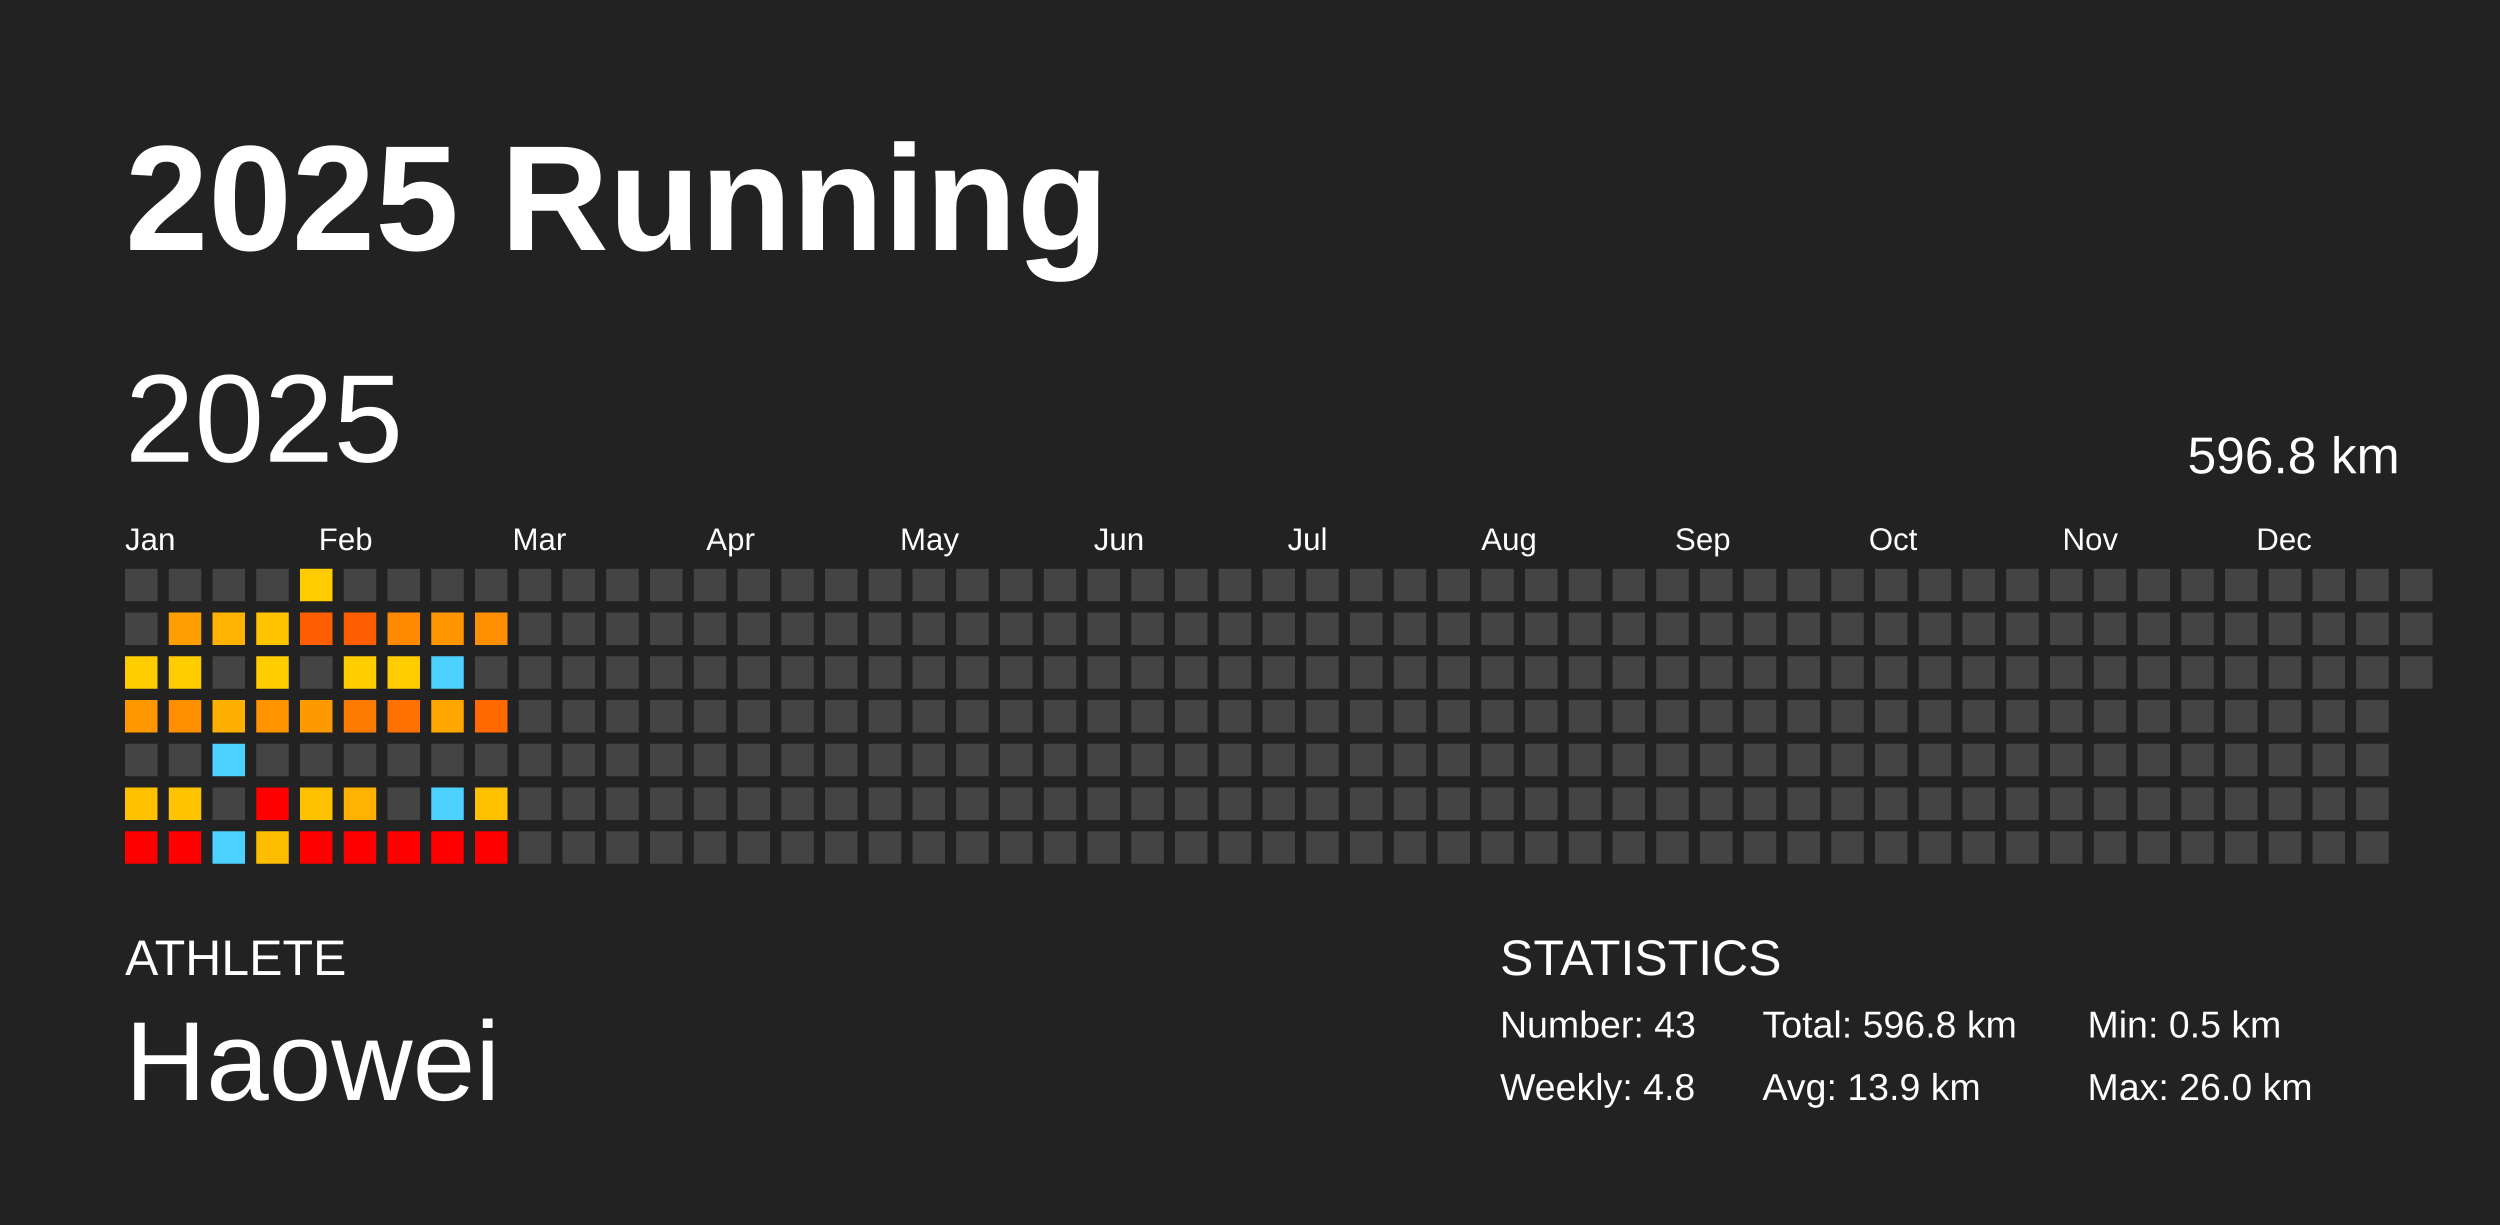
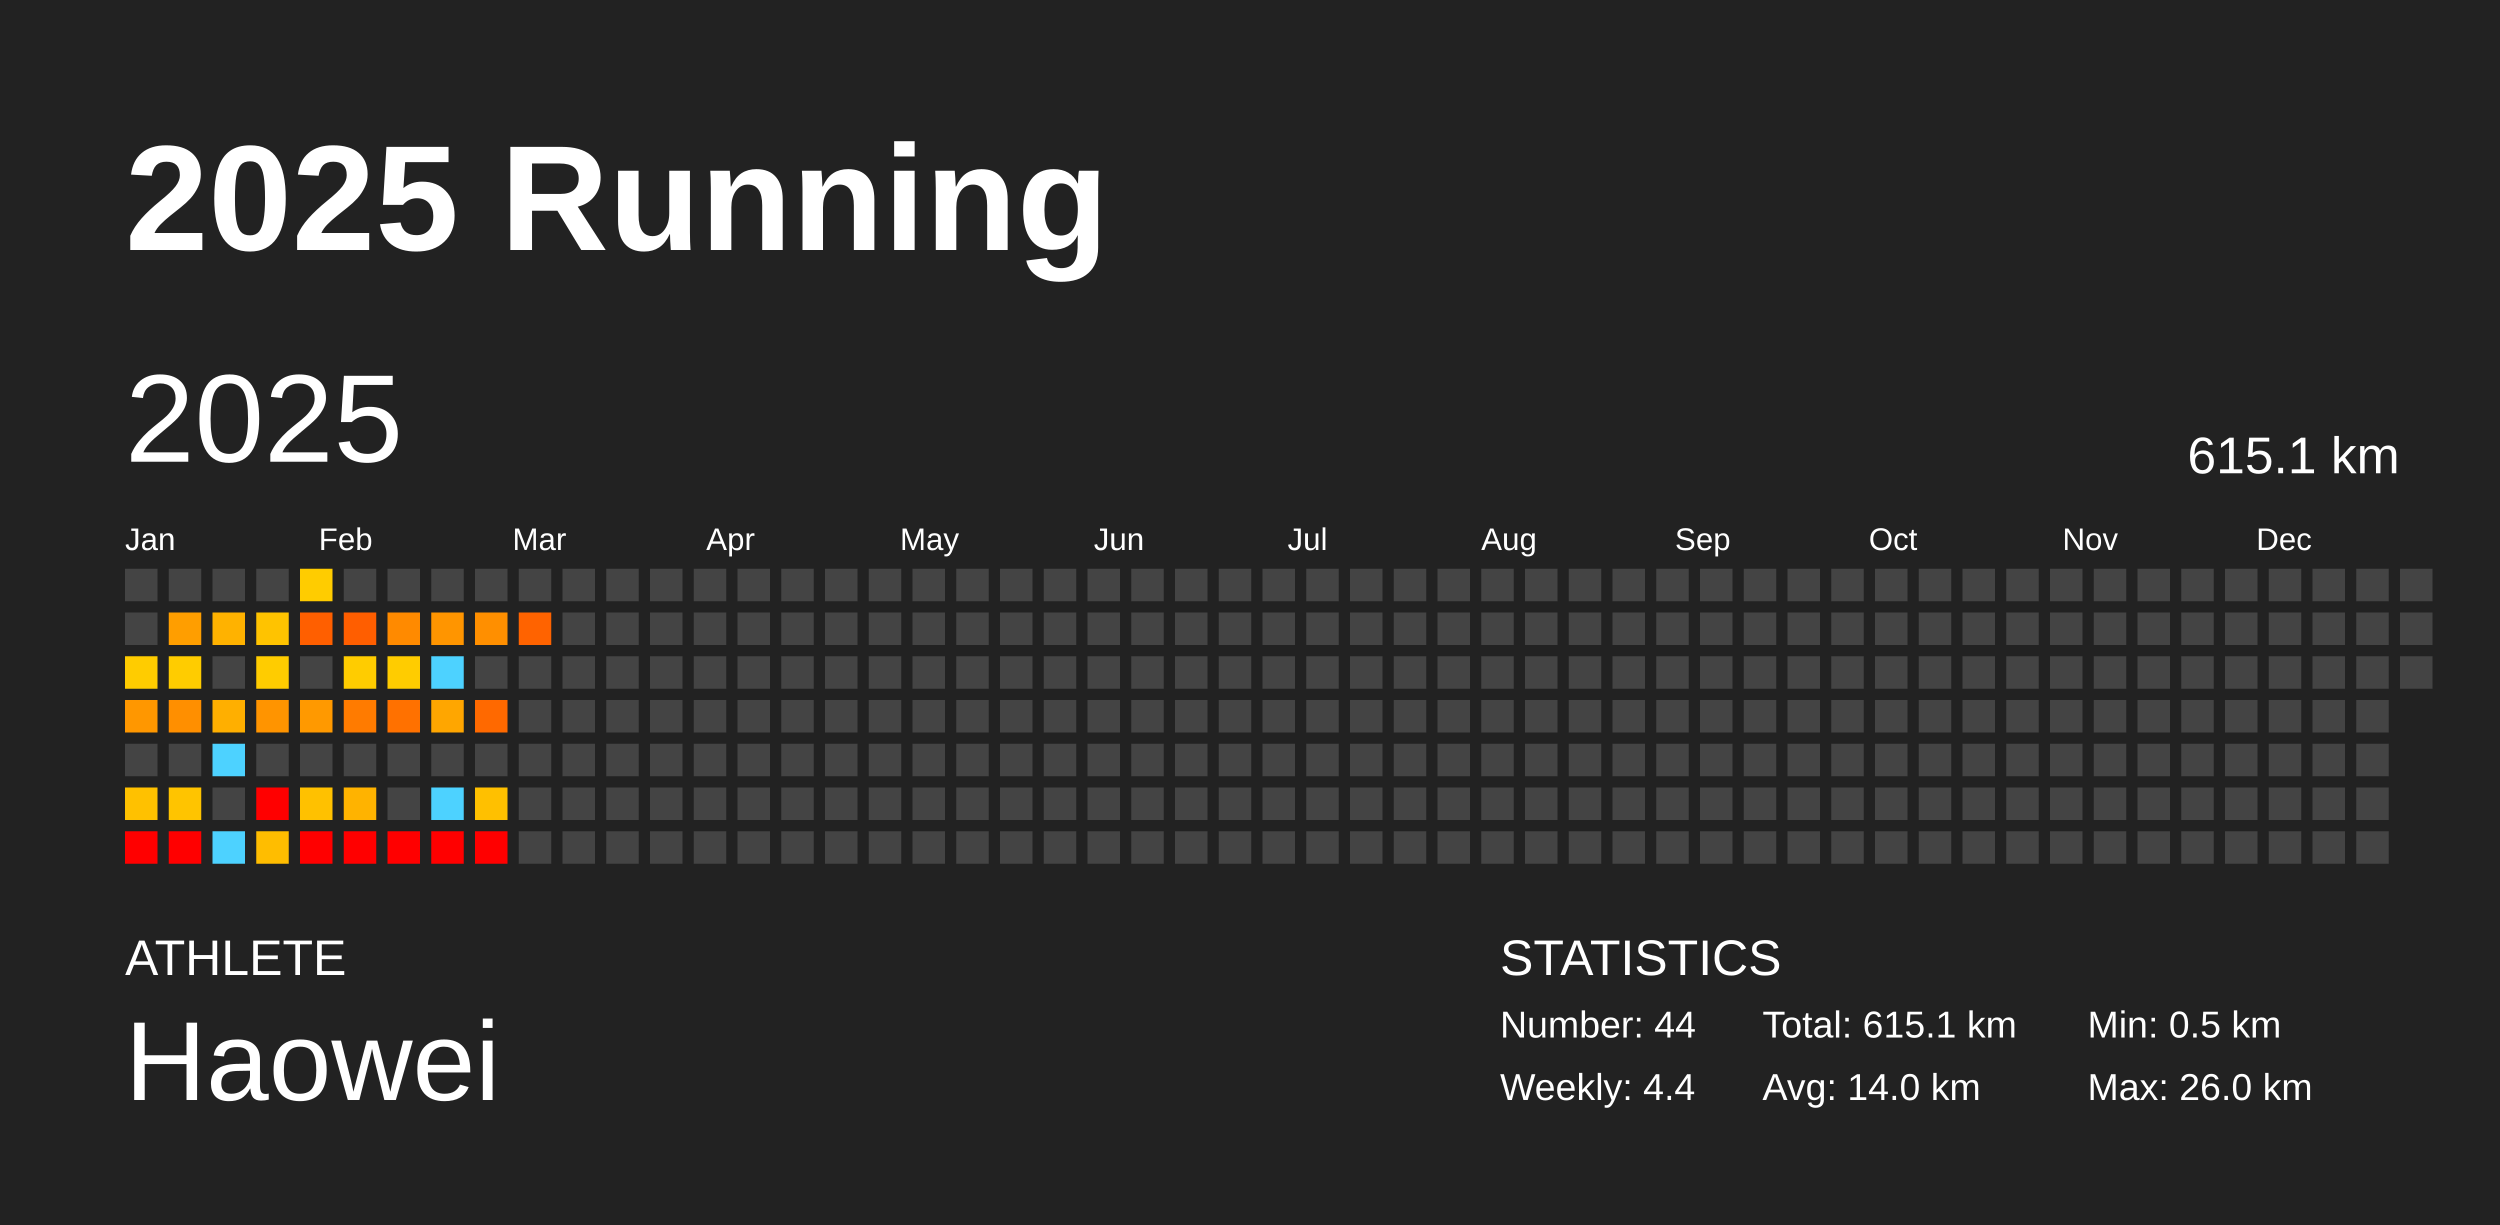
<svg xmlns="http://www.w3.org/2000/svg" baseProfile="full" height="98mm" version="1.1" viewBox="0,0,200,98" width="200mm">
  <defs />
  <rect fill="#222222" height="98" width="200" x="0" y="0" />
  <text fill="#FFFFFF" style="font-size:12px; font-family:Arial; font-weight:bold;" x="10" y="20">2025 Running</text>
  <text fill="#FFFFFF" style="font-size:4px; font-family:Arial" x="10" y="78">ATHLETE</text>
  <text fill="#FFFFFF" style="font-size:9px; font-family:Arial" x="10" y="88">Haowei</text>
  <text fill="#FFFFFF" style="font-size:4px; font-family:Arial" x="120" y="78">STATISTICS</text>
-   <text fill="#FFFFFF" style="font-size:3px; font-family:Arial" x="120" y="83">Number: 43</text>
-   <text fill="#FFFFFF" style="font-size:3px; font-family:Arial" x="120" y="88">Weekly: 4.8</text>
-   <text fill="#FFFFFF" style="font-size:3px; font-family:Arial" x="141" y="83">Total: 596.8 km</text>
-   <text fill="#FFFFFF" style="font-size:3px; font-family:Arial" x="141" y="88">Avg: 13.9 km</text>
+   <text fill="#FFFFFF" style="font-size:3px; font-family:Arial" x="120" y="83">Number: 44</text>
+   <text fill="#FFFFFF" style="font-size:3px; font-family:Arial" x="120" y="88">Weekly: 4.4</text>
+   <text fill="#FFFFFF" style="font-size:3px; font-family:Arial" x="141" y="83">Total: 615.1 km</text>
+   <text fill="#FFFFFF" style="font-size:3px; font-family:Arial" x="141" y="88">Avg: 14.0 km</text>
  <text fill="#FFFFFF" style="font-size:3px; font-family:Arial" x="167" y="83">Min: 0.5 km</text>
  <text fill="#FFFFFF" style="font-size:3px; font-family:Arial" x="167" y="88">Max: 26.0 km</text>
  <text dominant-baseline="hanging" fill="#FFFFFF" style="font-size:10.0px; font-family:Arial;" x="10" y="30">2025</text>
-   <text dominant-baseline="hanging" fill="#FFFFFF" style="font-size:4.125px; font-family:Arial;" x="175" y="35">596.8 km</text>
+   <text dominant-baseline="hanging" fill="#FFFFFF" style="font-size:4.125px; font-family:Arial;" x="175" y="35">615.1 km</text>
  <text fill="#FFFFFF" style="font-size:2.5px; font-family:Arial" x="10.0" y="44">Jan</text>
  <text fill="#FFFFFF" style="font-size:2.5px; font-family:Arial" x="25.5" y="44">Feb</text>
  <text fill="#FFFFFF" style="font-size:2.5px; font-family:Arial" x="41.0" y="44">Mar</text>
  <text fill="#FFFFFF" style="font-size:2.5px; font-family:Arial" x="56.5" y="44">Apr</text>
  <text fill="#FFFFFF" style="font-size:2.5px; font-family:Arial" x="72.0" y="44">May</text>
  <text fill="#FFFFFF" style="font-size:2.5px; font-family:Arial" x="87.5" y="44">Jun</text>
  <text fill="#FFFFFF" style="font-size:2.5px; font-family:Arial" x="103.0" y="44">Jul</text>
  <text fill="#FFFFFF" style="font-size:2.5px; font-family:Arial" x="118.5" y="44">Aug</text>
  <text fill="#FFFFFF" style="font-size:2.5px; font-family:Arial" x="134.0" y="44">Sep</text>
  <text fill="#FFFFFF" style="font-size:2.5px; font-family:Arial" x="149.5" y="44">Oct</text>
  <text fill="#FFFFFF" style="font-size:2.5px; font-family:Arial" x="165.0" y="44">Nov</text>
  <text fill="#FFFFFF" style="font-size:2.5px; font-family:Arial" x="180.5" y="44">Dec</text>
  <rect fill="#444444" height="2.6" width="2.6" x="10.0" y="45.5" />
  <rect fill="#444444" height="2.6" width="2.6" x="10.0" y="49.0" />
  <rect fill="#ffcc00" height="2.6" width="2.6" x="10.0" y="52.5" />
  <rect fill="#ff9700" height="2.6" width="2.6" x="10.0" y="56.0" />
  <rect fill="#444444" height="2.6" width="2.6" x="10.0" y="59.5" />
  <rect fill="#ffc100" height="2.6" width="2.6" x="10.0" y="63.0" />
  <rect fill="red" height="2.6" width="2.6" x="10.0" y="66.5" />
  <rect fill="#444444" height="2.6" width="2.6" x="13.5" y="45.5" />
  <rect fill="#ff9e00" height="2.6" width="2.6" x="13.5" y="49.0" />
  <rect fill="#ffcc00" height="2.6" width="2.6" x="13.5" y="52.5" />
  <rect fill="#ff8f00" height="2.6" width="2.6" x="13.5" y="56.0" />
  <rect fill="#444444" height="2.6" width="2.6" x="13.5" y="59.5" />
  <rect fill="#ffc400" height="2.6" width="2.6" x="13.5" y="63.0" />
  <rect fill="red" height="2.6" width="2.6" x="13.5" y="66.5" />
  <rect fill="#444444" height="2.6" width="2.6" x="17.0" y="45.5" />
  <rect fill="#ffb200" height="2.6" width="2.6" x="17.0" y="49.0" />
  <rect fill="#444444" height="2.6" width="2.6" x="17.0" y="52.5" />
  <rect fill="#ffaf00" height="2.6" width="2.6" x="17.0" y="56.0" />
  <rect fill="#4dd2ff" height="2.6" width="2.6" x="17.0" y="59.5" />
  <rect fill="#444444" height="2.6" width="2.6" x="17.0" y="63.0" />
  <rect fill="#4dd2ff" height="2.6" width="2.6" x="17.0" y="66.5" />
  <rect fill="#444444" height="2.6" width="2.6" x="20.5" y="45.5" />
  <rect fill="#ffc300" height="2.6" width="2.6" x="20.5" y="49.0" />
  <rect fill="#ffcc00" height="2.6" width="2.6" x="20.5" y="52.5" />
  <rect fill="#ff9400" height="2.6" width="2.6" x="20.5" y="56.0" />
  <rect fill="#444444" height="2.6" width="2.6" x="20.5" y="59.5" />
  <rect fill="red" height="2.6" width="2.6" x="20.5" y="63.0" />
  <rect fill="#ffbd00" height="2.6" width="2.6" x="20.5" y="66.5" />
  <rect fill="#ffcc00" height="2.6" width="2.6" x="24.0" y="45.5" />
  <rect fill="#ff5f00" height="2.6" width="2.6" x="24.0" y="49.0" />
  <rect fill="#444444" height="2.6" width="2.6" x="24.0" y="52.5" />
  <rect fill="#ff9900" height="2.6" width="2.6" x="24.0" y="56.0" />
  <rect fill="#444444" height="2.6" width="2.6" x="24.0" y="59.5" />
  <rect fill="#ffc100" height="2.6" width="2.6" x="24.0" y="63.0" />
  <rect fill="red" height="2.6" width="2.6" x="24.0" y="66.5" />
  <rect fill="#444444" height="2.6" width="2.6" x="27.5" y="45.5" />
  <rect fill="#ff5e00" height="2.6" width="2.6" x="27.5" y="49.0" />
  <rect fill="#ffcc00" height="2.6" width="2.6" x="27.5" y="52.5" />
  <rect fill="#ff7b00" height="2.6" width="2.6" x="27.5" y="56.0" />
  <rect fill="#444444" height="2.6" width="2.6" x="27.5" y="59.5" />
  <rect fill="#ffb300" height="2.6" width="2.6" x="27.5" y="63.0" />
  <rect fill="red" height="2.6" width="2.6" x="27.5" y="66.5" />
  <rect fill="#444444" height="2.6" width="2.6" x="31.0" y="45.5" />
  <rect fill="#ff8a00" height="2.6" width="2.6" x="31.0" y="49.0" />
  <rect fill="#ffcc00" height="2.6" width="2.6" x="31.0" y="52.5" />
  <rect fill="#ff7100" height="2.6" width="2.6" x="31.0" y="56.0" />
  <rect fill="#444444" height="2.6" width="2.6" x="31.0" y="59.5" />
  <rect fill="#444444" height="2.6" width="2.6" x="31.0" y="63.0" />
  <rect fill="red" height="2.6" width="2.6" x="31.0" y="66.5" />
  <rect fill="#444444" height="2.6" width="2.6" x="34.5" y="45.5" />
  <rect fill="#ff9500" height="2.6" width="2.6" x="34.5" y="49.0" />
  <rect fill="#4dd2ff" height="2.6" width="2.6" x="34.5" y="52.5" />
  <rect fill="#ffa600" height="2.6" width="2.6" x="34.5" y="56.0" />
  <rect fill="#444444" height="2.6" width="2.6" x="34.5" y="59.5" />
  <rect fill="#4dd2ff" height="2.6" width="2.6" x="34.5" y="63.0" />
  <rect fill="red" height="2.6" width="2.6" x="34.5" y="66.5" />
  <rect fill="#444444" height="2.6" width="2.6" x="38.0" y="45.5" />
  <rect fill="#ff8f00" height="2.6" width="2.6" x="38.0" y="49.0" />
  <rect fill="#444444" height="2.6" width="2.6" x="38.0" y="52.5" />
  <rect fill="#ff6900" height="2.6" width="2.6" x="38.0" y="56.0" />
  <rect fill="#444444" height="2.6" width="2.6" x="38.0" y="59.5" />
  <rect fill="#ffc000" height="2.6" width="2.6" x="38.0" y="63.0" />
  <rect fill="red" height="2.6" width="2.6" x="38.0" y="66.5" />
  <rect fill="#444444" height="2.6" width="2.6" x="41.5" y="45.5" />
-   <rect fill="#444444" height="2.6" width="2.6" x="41.5" y="49.0" />
+   <rect fill="#ff6300" height="2.6" width="2.6" x="41.5" y="49.0" />
  <rect fill="#444444" height="2.6" width="2.6" x="41.5" y="52.5" />
  <rect fill="#444444" height="2.6" width="2.6" x="41.5" y="56.0" />
  <rect fill="#444444" height="2.6" width="2.6" x="41.5" y="59.5" />
  <rect fill="#444444" height="2.6" width="2.6" x="41.5" y="63.0" />
  <rect fill="#444444" height="2.6" width="2.6" x="41.5" y="66.5" />
  <rect fill="#444444" height="2.6" width="2.6" x="45.0" y="45.5" />
  <rect fill="#444444" height="2.6" width="2.6" x="45.0" y="49.0" />
  <rect fill="#444444" height="2.6" width="2.6" x="45.0" y="52.5" />
  <rect fill="#444444" height="2.6" width="2.6" x="45.0" y="56.0" />
  <rect fill="#444444" height="2.6" width="2.6" x="45.0" y="59.5" />
  <rect fill="#444444" height="2.6" width="2.6" x="45.0" y="63.0" />
  <rect fill="#444444" height="2.6" width="2.6" x="45.0" y="66.5" />
  <rect fill="#444444" height="2.6" width="2.6" x="48.5" y="45.5" />
  <rect fill="#444444" height="2.6" width="2.6" x="48.5" y="49.0" />
  <rect fill="#444444" height="2.6" width="2.6" x="48.5" y="52.5" />
  <rect fill="#444444" height="2.6" width="2.6" x="48.5" y="56.0" />
  <rect fill="#444444" height="2.6" width="2.6" x="48.5" y="59.5" />
  <rect fill="#444444" height="2.6" width="2.6" x="48.5" y="63.0" />
  <rect fill="#444444" height="2.6" width="2.6" x="48.5" y="66.5" />
  <rect fill="#444444" height="2.6" width="2.6" x="52.0" y="45.5" />
  <rect fill="#444444" height="2.6" width="2.6" x="52.0" y="49.0" />
  <rect fill="#444444" height="2.6" width="2.6" x="52.0" y="52.5" />
  <rect fill="#444444" height="2.6" width="2.6" x="52.0" y="56.0" />
  <rect fill="#444444" height="2.6" width="2.6" x="52.0" y="59.5" />
  <rect fill="#444444" height="2.6" width="2.6" x="52.0" y="63.0" />
  <rect fill="#444444" height="2.6" width="2.6" x="52.0" y="66.5" />
  <rect fill="#444444" height="2.6" width="2.6" x="55.5" y="45.5" />
  <rect fill="#444444" height="2.6" width="2.6" x="55.5" y="49.0" />
  <rect fill="#444444" height="2.6" width="2.6" x="55.5" y="52.5" />
  <rect fill="#444444" height="2.6" width="2.6" x="55.5" y="56.0" />
  <rect fill="#444444" height="2.6" width="2.6" x="55.5" y="59.5" />
  <rect fill="#444444" height="2.6" width="2.6" x="55.5" y="63.0" />
  <rect fill="#444444" height="2.6" width="2.6" x="55.5" y="66.5" />
  <rect fill="#444444" height="2.6" width="2.6" x="59.0" y="45.5" />
  <rect fill="#444444" height="2.6" width="2.6" x="59.0" y="49.0" />
  <rect fill="#444444" height="2.6" width="2.6" x="59.0" y="52.5" />
  <rect fill="#444444" height="2.6" width="2.6" x="59.0" y="56.0" />
  <rect fill="#444444" height="2.6" width="2.6" x="59.0" y="59.5" />
  <rect fill="#444444" height="2.6" width="2.6" x="59.0" y="63.0" />
  <rect fill="#444444" height="2.6" width="2.6" x="59.0" y="66.5" />
  <rect fill="#444444" height="2.6" width="2.6" x="62.5" y="45.5" />
  <rect fill="#444444" height="2.6" width="2.6" x="62.5" y="49.0" />
  <rect fill="#444444" height="2.6" width="2.6" x="62.5" y="52.5" />
  <rect fill="#444444" height="2.6" width="2.6" x="62.5" y="56.0" />
  <rect fill="#444444" height="2.6" width="2.6" x="62.5" y="59.5" />
  <rect fill="#444444" height="2.6" width="2.6" x="62.5" y="63.0" />
  <rect fill="#444444" height="2.6" width="2.6" x="62.5" y="66.5" />
  <rect fill="#444444" height="2.6" width="2.6" x="66.0" y="45.5" />
  <rect fill="#444444" height="2.6" width="2.6" x="66.0" y="49.0" />
  <rect fill="#444444" height="2.6" width="2.6" x="66.0" y="52.5" />
  <rect fill="#444444" height="2.6" width="2.6" x="66.0" y="56.0" />
  <rect fill="#444444" height="2.6" width="2.6" x="66.0" y="59.5" />
  <rect fill="#444444" height="2.6" width="2.6" x="66.0" y="63.0" />
  <rect fill="#444444" height="2.6" width="2.6" x="66.0" y="66.5" />
  <rect fill="#444444" height="2.6" width="2.6" x="69.5" y="45.5" />
  <rect fill="#444444" height="2.6" width="2.6" x="69.5" y="49.0" />
  <rect fill="#444444" height="2.6" width="2.6" x="69.5" y="52.5" />
  <rect fill="#444444" height="2.6" width="2.6" x="69.5" y="56.0" />
  <rect fill="#444444" height="2.6" width="2.6" x="69.5" y="59.5" />
  <rect fill="#444444" height="2.6" width="2.6" x="69.5" y="63.0" />
  <rect fill="#444444" height="2.6" width="2.6" x="69.5" y="66.5" />
  <rect fill="#444444" height="2.6" width="2.6" x="73.0" y="45.5" />
  <rect fill="#444444" height="2.6" width="2.6" x="73.0" y="49.0" />
  <rect fill="#444444" height="2.6" width="2.6" x="73.0" y="52.5" />
  <rect fill="#444444" height="2.6" width="2.6" x="73.0" y="56.0" />
  <rect fill="#444444" height="2.6" width="2.6" x="73.0" y="59.5" />
  <rect fill="#444444" height="2.6" width="2.6" x="73.0" y="63.0" />
  <rect fill="#444444" height="2.6" width="2.6" x="73.0" y="66.5" />
  <rect fill="#444444" height="2.6" width="2.6" x="76.5" y="45.5" />
  <rect fill="#444444" height="2.6" width="2.6" x="76.5" y="49.0" />
  <rect fill="#444444" height="2.6" width="2.6" x="76.5" y="52.5" />
  <rect fill="#444444" height="2.6" width="2.6" x="76.5" y="56.0" />
  <rect fill="#444444" height="2.6" width="2.6" x="76.5" y="59.5" />
  <rect fill="#444444" height="2.6" width="2.6" x="76.5" y="63.0" />
  <rect fill="#444444" height="2.6" width="2.6" x="76.5" y="66.5" />
  <rect fill="#444444" height="2.6" width="2.6" x="80.0" y="45.5" />
  <rect fill="#444444" height="2.6" width="2.6" x="80.0" y="49.0" />
  <rect fill="#444444" height="2.6" width="2.6" x="80.0" y="52.5" />
  <rect fill="#444444" height="2.6" width="2.6" x="80.0" y="56.0" />
  <rect fill="#444444" height="2.6" width="2.6" x="80.0" y="59.5" />
  <rect fill="#444444" height="2.6" width="2.6" x="80.0" y="63.0" />
  <rect fill="#444444" height="2.6" width="2.6" x="80.0" y="66.5" />
  <rect fill="#444444" height="2.6" width="2.6" x="83.5" y="45.5" />
  <rect fill="#444444" height="2.6" width="2.6" x="83.5" y="49.0" />
  <rect fill="#444444" height="2.6" width="2.6" x="83.5" y="52.5" />
  <rect fill="#444444" height="2.6" width="2.6" x="83.5" y="56.0" />
  <rect fill="#444444" height="2.6" width="2.6" x="83.5" y="59.5" />
  <rect fill="#444444" height="2.6" width="2.6" x="83.5" y="63.0" />
  <rect fill="#444444" height="2.6" width="2.6" x="83.5" y="66.5" />
  <rect fill="#444444" height="2.6" width="2.6" x="87.0" y="45.5" />
  <rect fill="#444444" height="2.6" width="2.6" x="87.0" y="49.0" />
  <rect fill="#444444" height="2.6" width="2.6" x="87.0" y="52.5" />
  <rect fill="#444444" height="2.6" width="2.6" x="87.0" y="56.0" />
  <rect fill="#444444" height="2.6" width="2.6" x="87.0" y="59.5" />
  <rect fill="#444444" height="2.6" width="2.6" x="87.0" y="63.0" />
  <rect fill="#444444" height="2.6" width="2.6" x="87.0" y="66.5" />
  <rect fill="#444444" height="2.6" width="2.6" x="90.5" y="45.5" />
  <rect fill="#444444" height="2.6" width="2.6" x="90.5" y="49.0" />
  <rect fill="#444444" height="2.6" width="2.6" x="90.5" y="52.5" />
  <rect fill="#444444" height="2.6" width="2.6" x="90.5" y="56.0" />
  <rect fill="#444444" height="2.6" width="2.6" x="90.5" y="59.5" />
  <rect fill="#444444" height="2.6" width="2.6" x="90.5" y="63.0" />
  <rect fill="#444444" height="2.6" width="2.6" x="90.5" y="66.5" />
  <rect fill="#444444" height="2.6" width="2.6" x="94.0" y="45.5" />
  <rect fill="#444444" height="2.6" width="2.6" x="94.0" y="49.0" />
  <rect fill="#444444" height="2.6" width="2.6" x="94.0" y="52.5" />
  <rect fill="#444444" height="2.6" width="2.6" x="94.0" y="56.0" />
  <rect fill="#444444" height="2.6" width="2.6" x="94.0" y="59.5" />
  <rect fill="#444444" height="2.6" width="2.6" x="94.0" y="63.0" />
  <rect fill="#444444" height="2.6" width="2.6" x="94.0" y="66.5" />
  <rect fill="#444444" height="2.6" width="2.6" x="97.5" y="45.5" />
  <rect fill="#444444" height="2.6" width="2.6" x="97.5" y="49.0" />
  <rect fill="#444444" height="2.6" width="2.6" x="97.5" y="52.5" />
  <rect fill="#444444" height="2.6" width="2.6" x="97.5" y="56.0" />
  <rect fill="#444444" height="2.6" width="2.6" x="97.5" y="59.5" />
  <rect fill="#444444" height="2.6" width="2.6" x="97.5" y="63.0" />
  <rect fill="#444444" height="2.6" width="2.6" x="97.5" y="66.5" />
  <rect fill="#444444" height="2.6" width="2.6" x="101.0" y="45.5" />
  <rect fill="#444444" height="2.6" width="2.6" x="101.0" y="49.0" />
  <rect fill="#444444" height="2.6" width="2.6" x="101.0" y="52.5" />
  <rect fill="#444444" height="2.6" width="2.6" x="101.0" y="56.0" />
  <rect fill="#444444" height="2.6" width="2.6" x="101.0" y="59.5" />
  <rect fill="#444444" height="2.6" width="2.6" x="101.0" y="63.0" />
  <rect fill="#444444" height="2.6" width="2.6" x="101.0" y="66.5" />
  <rect fill="#444444" height="2.6" width="2.6" x="104.5" y="45.5" />
  <rect fill="#444444" height="2.6" width="2.6" x="104.5" y="49.0" />
  <rect fill="#444444" height="2.6" width="2.6" x="104.5" y="52.5" />
  <rect fill="#444444" height="2.6" width="2.6" x="104.5" y="56.0" />
  <rect fill="#444444" height="2.6" width="2.6" x="104.5" y="59.5" />
  <rect fill="#444444" height="2.6" width="2.6" x="104.5" y="63.0" />
  <rect fill="#444444" height="2.6" width="2.6" x="104.5" y="66.5" />
  <rect fill="#444444" height="2.6" width="2.6" x="108.0" y="45.5" />
  <rect fill="#444444" height="2.6" width="2.6" x="108.0" y="49.0" />
  <rect fill="#444444" height="2.6" width="2.6" x="108.0" y="52.5" />
  <rect fill="#444444" height="2.6" width="2.6" x="108.0" y="56.0" />
  <rect fill="#444444" height="2.6" width="2.6" x="108.0" y="59.5" />
  <rect fill="#444444" height="2.6" width="2.6" x="108.0" y="63.0" />
  <rect fill="#444444" height="2.6" width="2.6" x="108.0" y="66.5" />
  <rect fill="#444444" height="2.6" width="2.6" x="111.5" y="45.5" />
  <rect fill="#444444" height="2.6" width="2.6" x="111.5" y="49.0" />
  <rect fill="#444444" height="2.6" width="2.6" x="111.5" y="52.5" />
  <rect fill="#444444" height="2.6" width="2.6" x="111.5" y="56.0" />
  <rect fill="#444444" height="2.6" width="2.6" x="111.5" y="59.5" />
  <rect fill="#444444" height="2.6" width="2.6" x="111.5" y="63.0" />
  <rect fill="#444444" height="2.6" width="2.6" x="111.5" y="66.5" />
  <rect fill="#444444" height="2.6" width="2.6" x="115.0" y="45.5" />
  <rect fill="#444444" height="2.6" width="2.6" x="115.0" y="49.0" />
  <rect fill="#444444" height="2.6" width="2.6" x="115.0" y="52.5" />
  <rect fill="#444444" height="2.6" width="2.6" x="115.0" y="56.0" />
  <rect fill="#444444" height="2.6" width="2.6" x="115.0" y="59.5" />
  <rect fill="#444444" height="2.6" width="2.6" x="115.0" y="63.0" />
  <rect fill="#444444" height="2.6" width="2.6" x="115.0" y="66.5" />
  <rect fill="#444444" height="2.6" width="2.6" x="118.5" y="45.5" />
  <rect fill="#444444" height="2.6" width="2.6" x="118.5" y="49.0" />
  <rect fill="#444444" height="2.6" width="2.6" x="118.5" y="52.5" />
  <rect fill="#444444" height="2.6" width="2.6" x="118.5" y="56.0" />
  <rect fill="#444444" height="2.6" width="2.6" x="118.5" y="59.5" />
  <rect fill="#444444" height="2.6" width="2.6" x="118.5" y="63.0" />
  <rect fill="#444444" height="2.6" width="2.6" x="118.5" y="66.5" />
  <rect fill="#444444" height="2.6" width="2.6" x="122.0" y="45.5" />
  <rect fill="#444444" height="2.6" width="2.6" x="122.0" y="49.0" />
  <rect fill="#444444" height="2.6" width="2.6" x="122.0" y="52.5" />
  <rect fill="#444444" height="2.6" width="2.6" x="122.0" y="56.0" />
  <rect fill="#444444" height="2.6" width="2.6" x="122.0" y="59.5" />
  <rect fill="#444444" height="2.6" width="2.6" x="122.0" y="63.0" />
  <rect fill="#444444" height="2.6" width="2.6" x="122.0" y="66.5" />
  <rect fill="#444444" height="2.6" width="2.6" x="125.5" y="45.5" />
  <rect fill="#444444" height="2.6" width="2.6" x="125.5" y="49.0" />
  <rect fill="#444444" height="2.6" width="2.6" x="125.5" y="52.5" />
  <rect fill="#444444" height="2.6" width="2.6" x="125.5" y="56.0" />
  <rect fill="#444444" height="2.6" width="2.6" x="125.5" y="59.5" />
  <rect fill="#444444" height="2.6" width="2.6" x="125.5" y="63.0" />
  <rect fill="#444444" height="2.6" width="2.6" x="125.5" y="66.5" />
  <rect fill="#444444" height="2.6" width="2.6" x="129.0" y="45.5" />
  <rect fill="#444444" height="2.6" width="2.6" x="129.0" y="49.0" />
  <rect fill="#444444" height="2.6" width="2.6" x="129.0" y="52.5" />
  <rect fill="#444444" height="2.6" width="2.6" x="129.0" y="56.0" />
  <rect fill="#444444" height="2.6" width="2.6" x="129.0" y="59.5" />
  <rect fill="#444444" height="2.6" width="2.6" x="129.0" y="63.0" />
  <rect fill="#444444" height="2.6" width="2.6" x="129.0" y="66.5" />
  <rect fill="#444444" height="2.6" width="2.6" x="132.5" y="45.5" />
  <rect fill="#444444" height="2.6" width="2.6" x="132.5" y="49.0" />
  <rect fill="#444444" height="2.6" width="2.6" x="132.5" y="52.5" />
  <rect fill="#444444" height="2.6" width="2.6" x="132.5" y="56.0" />
  <rect fill="#444444" height="2.6" width="2.6" x="132.5" y="59.5" />
  <rect fill="#444444" height="2.6" width="2.6" x="132.5" y="63.0" />
  <rect fill="#444444" height="2.6" width="2.6" x="132.5" y="66.5" />
  <rect fill="#444444" height="2.6" width="2.6" x="136.0" y="45.5" />
  <rect fill="#444444" height="2.6" width="2.6" x="136.0" y="49.0" />
  <rect fill="#444444" height="2.6" width="2.6" x="136.0" y="52.5" />
  <rect fill="#444444" height="2.6" width="2.6" x="136.0" y="56.0" />
  <rect fill="#444444" height="2.6" width="2.6" x="136.0" y="59.5" />
  <rect fill="#444444" height="2.6" width="2.6" x="136.0" y="63.0" />
  <rect fill="#444444" height="2.6" width="2.6" x="136.0" y="66.5" />
  <rect fill="#444444" height="2.6" width="2.6" x="139.5" y="45.5" />
  <rect fill="#444444" height="2.6" width="2.6" x="139.5" y="49.0" />
  <rect fill="#444444" height="2.6" width="2.6" x="139.5" y="52.5" />
  <rect fill="#444444" height="2.6" width="2.6" x="139.5" y="56.0" />
  <rect fill="#444444" height="2.6" width="2.6" x="139.5" y="59.5" />
  <rect fill="#444444" height="2.6" width="2.6" x="139.5" y="63.0" />
  <rect fill="#444444" height="2.6" width="2.6" x="139.5" y="66.5" />
  <rect fill="#444444" height="2.6" width="2.6" x="143.0" y="45.5" />
  <rect fill="#444444" height="2.6" width="2.6" x="143.0" y="49.0" />
  <rect fill="#444444" height="2.6" width="2.6" x="143.0" y="52.5" />
  <rect fill="#444444" height="2.6" width="2.6" x="143.0" y="56.0" />
  <rect fill="#444444" height="2.6" width="2.6" x="143.0" y="59.5" />
  <rect fill="#444444" height="2.6" width="2.6" x="143.0" y="63.0" />
  <rect fill="#444444" height="2.6" width="2.6" x="143.0" y="66.5" />
  <rect fill="#444444" height="2.6" width="2.6" x="146.5" y="45.5" />
  <rect fill="#444444" height="2.6" width="2.6" x="146.5" y="49.0" />
  <rect fill="#444444" height="2.6" width="2.6" x="146.5" y="52.5" />
  <rect fill="#444444" height="2.6" width="2.6" x="146.5" y="56.0" />
  <rect fill="#444444" height="2.6" width="2.6" x="146.5" y="59.5" />
  <rect fill="#444444" height="2.6" width="2.6" x="146.5" y="63.0" />
  <rect fill="#444444" height="2.6" width="2.6" x="146.5" y="66.5" />
  <rect fill="#444444" height="2.6" width="2.6" x="150.0" y="45.5" />
  <rect fill="#444444" height="2.6" width="2.6" x="150.0" y="49.0" />
  <rect fill="#444444" height="2.6" width="2.6" x="150.0" y="52.5" />
  <rect fill="#444444" height="2.6" width="2.6" x="150.0" y="56.0" />
  <rect fill="#444444" height="2.6" width="2.6" x="150.0" y="59.5" />
  <rect fill="#444444" height="2.6" width="2.6" x="150.0" y="63.0" />
  <rect fill="#444444" height="2.6" width="2.6" x="150.0" y="66.5" />
  <rect fill="#444444" height="2.6" width="2.6" x="153.5" y="45.5" />
  <rect fill="#444444" height="2.6" width="2.6" x="153.5" y="49.0" />
  <rect fill="#444444" height="2.6" width="2.6" x="153.5" y="52.5" />
  <rect fill="#444444" height="2.6" width="2.6" x="153.5" y="56.0" />
  <rect fill="#444444" height="2.6" width="2.6" x="153.5" y="59.5" />
  <rect fill="#444444" height="2.6" width="2.6" x="153.5" y="63.0" />
  <rect fill="#444444" height="2.6" width="2.6" x="153.5" y="66.5" />
  <rect fill="#444444" height="2.6" width="2.6" x="157.0" y="45.5" />
  <rect fill="#444444" height="2.6" width="2.6" x="157.0" y="49.0" />
  <rect fill="#444444" height="2.6" width="2.6" x="157.0" y="52.5" />
  <rect fill="#444444" height="2.6" width="2.6" x="157.0" y="56.0" />
  <rect fill="#444444" height="2.6" width="2.6" x="157.0" y="59.5" />
  <rect fill="#444444" height="2.6" width="2.6" x="157.0" y="63.0" />
  <rect fill="#444444" height="2.6" width="2.6" x="157.0" y="66.5" />
  <rect fill="#444444" height="2.6" width="2.6" x="160.5" y="45.5" />
  <rect fill="#444444" height="2.6" width="2.6" x="160.5" y="49.0" />
  <rect fill="#444444" height="2.6" width="2.6" x="160.5" y="52.5" />
  <rect fill="#444444" height="2.6" width="2.6" x="160.5" y="56.0" />
  <rect fill="#444444" height="2.6" width="2.6" x="160.5" y="59.5" />
  <rect fill="#444444" height="2.6" width="2.6" x="160.5" y="63.0" />
  <rect fill="#444444" height="2.6" width="2.6" x="160.5" y="66.5" />
  <rect fill="#444444" height="2.6" width="2.6" x="164.0" y="45.5" />
  <rect fill="#444444" height="2.6" width="2.6" x="164.0" y="49.0" />
  <rect fill="#444444" height="2.6" width="2.6" x="164.0" y="52.5" />
  <rect fill="#444444" height="2.6" width="2.6" x="164.0" y="56.0" />
  <rect fill="#444444" height="2.6" width="2.6" x="164.0" y="59.5" />
  <rect fill="#444444" height="2.6" width="2.6" x="164.0" y="63.0" />
  <rect fill="#444444" height="2.6" width="2.6" x="164.0" y="66.5" />
  <rect fill="#444444" height="2.6" width="2.6" x="167.5" y="45.5" />
  <rect fill="#444444" height="2.6" width="2.6" x="167.5" y="49.0" />
  <rect fill="#444444" height="2.6" width="2.6" x="167.5" y="52.5" />
  <rect fill="#444444" height="2.6" width="2.6" x="167.5" y="56.0" />
  <rect fill="#444444" height="2.6" width="2.6" x="167.5" y="59.5" />
  <rect fill="#444444" height="2.6" width="2.6" x="167.5" y="63.0" />
  <rect fill="#444444" height="2.6" width="2.6" x="167.5" y="66.5" />
  <rect fill="#444444" height="2.6" width="2.6" x="171.0" y="45.5" />
  <rect fill="#444444" height="2.6" width="2.6" x="171.0" y="49.0" />
  <rect fill="#444444" height="2.6" width="2.6" x="171.0" y="52.5" />
  <rect fill="#444444" height="2.6" width="2.6" x="171.0" y="56.0" />
  <rect fill="#444444" height="2.6" width="2.6" x="171.0" y="59.5" />
  <rect fill="#444444" height="2.6" width="2.6" x="171.0" y="63.0" />
  <rect fill="#444444" height="2.6" width="2.6" x="171.0" y="66.5" />
  <rect fill="#444444" height="2.6" width="2.6" x="174.5" y="45.5" />
  <rect fill="#444444" height="2.6" width="2.6" x="174.5" y="49.0" />
  <rect fill="#444444" height="2.6" width="2.6" x="174.5" y="52.5" />
  <rect fill="#444444" height="2.6" width="2.6" x="174.5" y="56.0" />
  <rect fill="#444444" height="2.6" width="2.6" x="174.5" y="59.5" />
  <rect fill="#444444" height="2.6" width="2.6" x="174.5" y="63.0" />
  <rect fill="#444444" height="2.6" width="2.6" x="174.5" y="66.5" />
  <rect fill="#444444" height="2.6" width="2.6" x="178.0" y="45.5" />
  <rect fill="#444444" height="2.6" width="2.6" x="178.0" y="49.0" />
  <rect fill="#444444" height="2.6" width="2.6" x="178.0" y="52.5" />
  <rect fill="#444444" height="2.6" width="2.6" x="178.0" y="56.0" />
  <rect fill="#444444" height="2.6" width="2.6" x="178.0" y="59.5" />
  <rect fill="#444444" height="2.6" width="2.6" x="178.0" y="63.0" />
  <rect fill="#444444" height="2.6" width="2.6" x="178.0" y="66.5" />
  <rect fill="#444444" height="2.6" width="2.6" x="181.5" y="45.5" />
  <rect fill="#444444" height="2.6" width="2.6" x="181.5" y="49.0" />
  <rect fill="#444444" height="2.6" width="2.6" x="181.5" y="52.5" />
  <rect fill="#444444" height="2.6" width="2.6" x="181.5" y="56.0" />
  <rect fill="#444444" height="2.6" width="2.6" x="181.5" y="59.5" />
  <rect fill="#444444" height="2.6" width="2.6" x="181.5" y="63.0" />
  <rect fill="#444444" height="2.6" width="2.6" x="181.5" y="66.5" />
  <rect fill="#444444" height="2.6" width="2.6" x="185.0" y="45.5" />
  <rect fill="#444444" height="2.6" width="2.6" x="185.0" y="49.0" />
  <rect fill="#444444" height="2.6" width="2.6" x="185.0" y="52.5" />
  <rect fill="#444444" height="2.6" width="2.6" x="185.0" y="56.0" />
  <rect fill="#444444" height="2.6" width="2.6" x="185.0" y="59.5" />
  <rect fill="#444444" height="2.6" width="2.6" x="185.0" y="63.0" />
  <rect fill="#444444" height="2.6" width="2.6" x="185.0" y="66.5" />
  <rect fill="#444444" height="2.6" width="2.6" x="188.5" y="45.5" />
  <rect fill="#444444" height="2.6" width="2.6" x="188.5" y="49.0" />
  <rect fill="#444444" height="2.6" width="2.6" x="188.5" y="52.5" />
  <rect fill="#444444" height="2.6" width="2.6" x="188.5" y="56.0" />
  <rect fill="#444444" height="2.6" width="2.6" x="188.5" y="59.5" />
  <rect fill="#444444" height="2.6" width="2.6" x="188.5" y="63.0" />
  <rect fill="#444444" height="2.6" width="2.6" x="188.5" y="66.5" />
  <rect fill="#444444" height="2.6" width="2.6" x="192.0" y="45.5" />
  <rect fill="#444444" height="2.6" width="2.6" x="192.0" y="49.0" />
  <rect fill="#444444" height="2.6" width="2.6" x="192.0" y="52.5" />
</svg>
